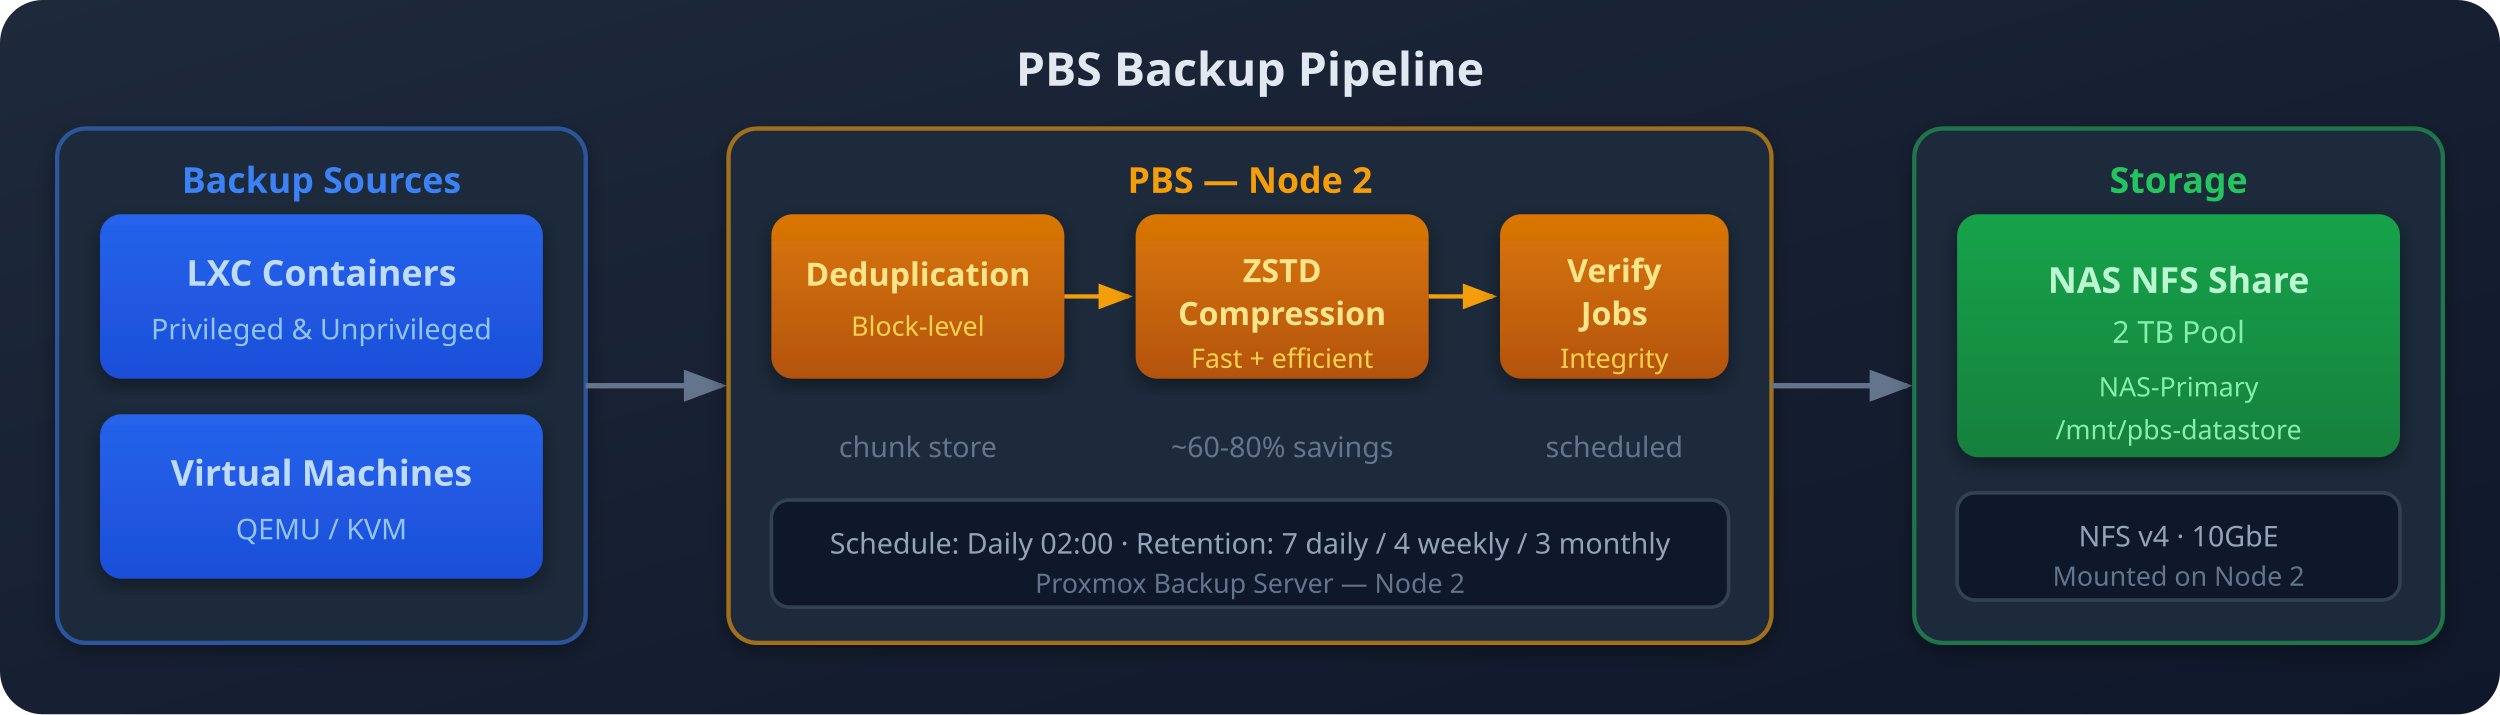
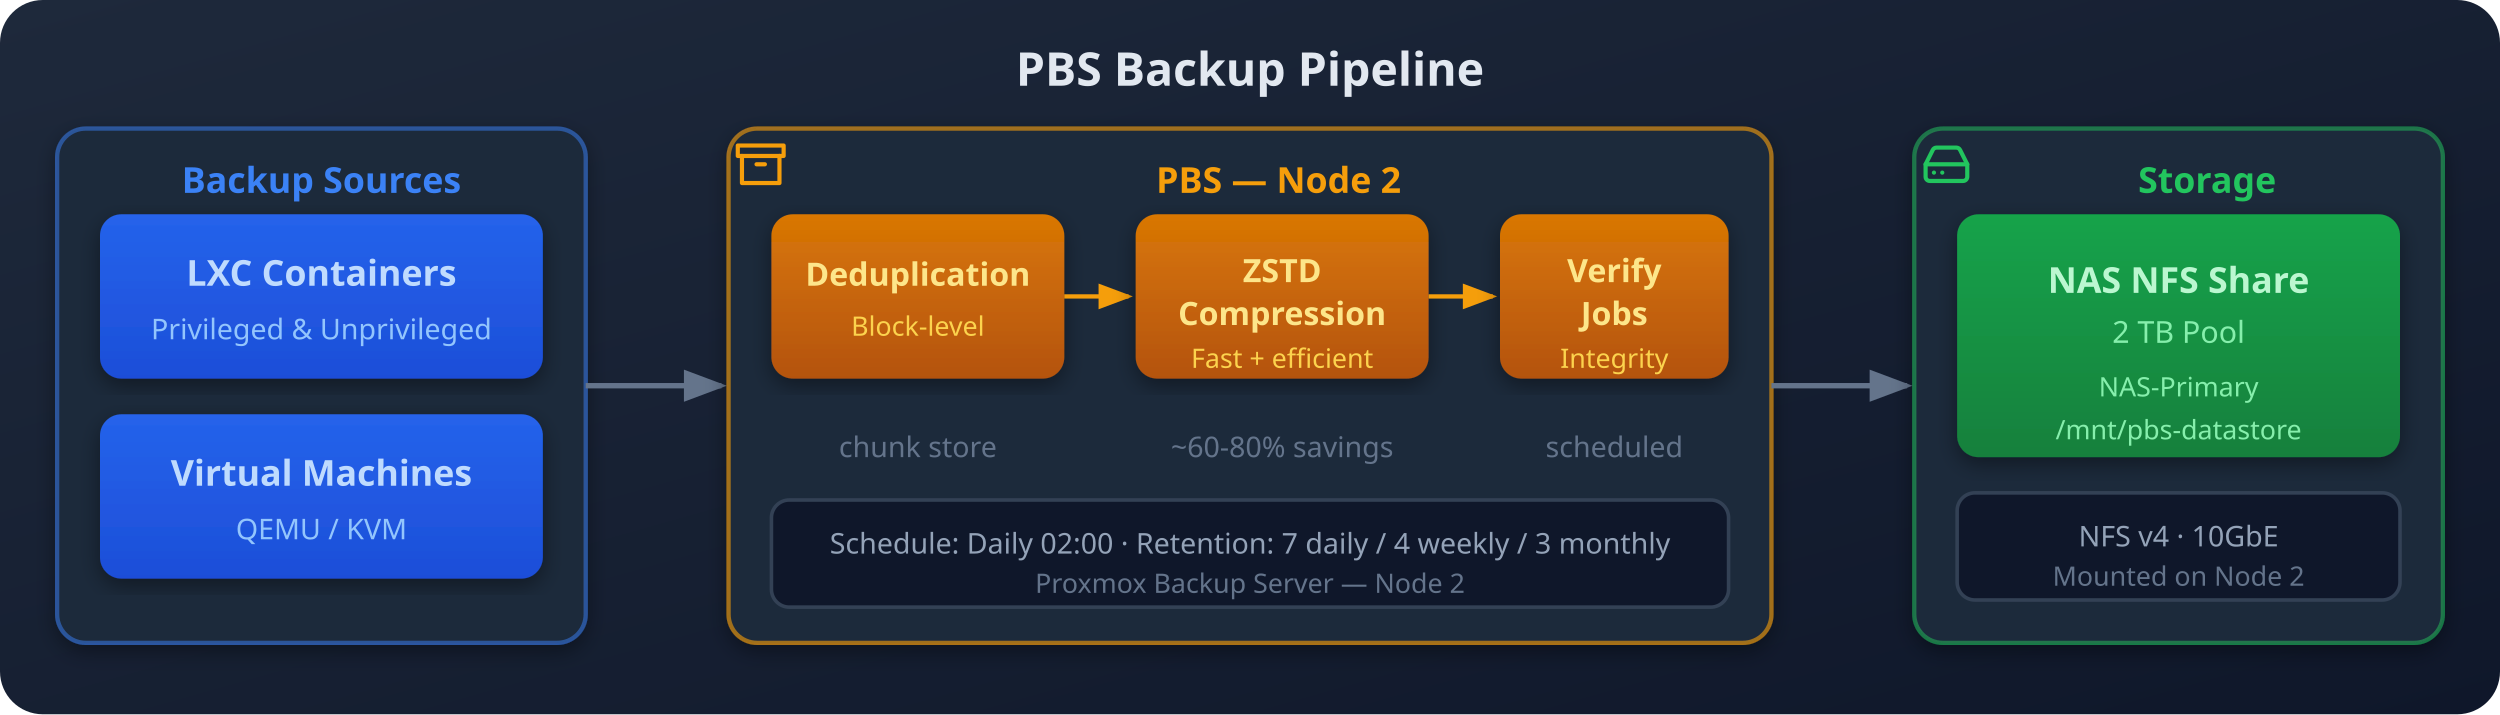
<svg xmlns="http://www.w3.org/2000/svg" viewBox="0 0 700 200" width="700" height="200">
  <defs>
    <linearGradient id="bgGrad" x1="0%" y1="0%" x2="100%" y2="100%">
      <stop offset="0%" style="stop-color:#1e293b;stop-opacity:1" />
      <stop offset="100%" style="stop-color:#0f172a;stop-opacity:1" />
    </linearGradient>
    <linearGradient id="blueGrad" x1="0%" y1="0%" x2="0%" y2="100%">
      <stop offset="0%" style="stop-color:#2563eb;stop-opacity:1" />
      <stop offset="100%" style="stop-color:#1d4ed8;stop-opacity:1" />
    </linearGradient>
    <linearGradient id="amberGrad" x1="0%" y1="0%" x2="0%" y2="100%">
      <stop offset="0%" style="stop-color:#d97706;stop-opacity:1" />
      <stop offset="100%" style="stop-color:#b45309;stop-opacity:1" />
    </linearGradient>
    <linearGradient id="greenGrad" x1="0%" y1="0%" x2="0%" y2="100%">
      <stop offset="0%" style="stop-color:#16a34a;stop-opacity:1" />
      <stop offset="100%" style="stop-color:#15803d;stop-opacity:1" />
    </linearGradient>
    <filter id="shadow" x="-10%" y="-10%" width="120%" height="120%">
      <feDropShadow dx="0" dy="2" stdDeviation="3" flood-color="#000000" flood-opacity="0.4" />
    </filter>
    <marker id="arrowGray" markerWidth="8" markerHeight="6" refX="7" refY="3" orient="auto">
      <polygon points="0 0, 8 3, 0 6" fill="#64748b" />
    </marker>
    <marker id="arrowAmber" markerWidth="8" markerHeight="6" refX="7" refY="3" orient="auto">
      <polygon points="0 0, 8 3, 0 6" fill="#f59e0b" />
    </marker>
+     <symbol id="icon-archive" viewBox="0 0 24 24" fill="none" stroke="currentColor" stroke-width="2" stroke-linecap="round" stroke-linejoin="round">
+       <polyline points="21 8 21 21 3 21 3 8" />
+       <rect x="1" y="3" width="22" height="5" />
+       <line x1="10" y1="12" x2="14" y2="12" />
+     </symbol>
+     <symbol id="icon-hard-drive" viewBox="0 0 24 24" fill="none" stroke="currentColor" stroke-width="2" stroke-linecap="round" stroke-linejoin="round">
+       <line x1="22" y1="12" x2="2" y2="12" />
+       <path d="M5.45 5.11L2 12v6a2 2 0 002 2h16a2 2 0 002-2v-6l-3.45-6.89A2 2 0 0016.76 4H7.24a2 2 0 00-1.79 1.11z" />
+       <line x1="6" y1="16" x2="6.01" y2="16" />
+       <line x1="10" y1="16" x2="10.01" y2="16" />
+     </symbol>
  </defs>
  <rect width="700" height="200" fill="url(#bgGrad)" rx="12" />
  <text x="350" y="24" font-family="'Segoe UI', system-ui, -apple-system, sans-serif" font-size="13" font-weight="600" fill="#e2e8f0" text-anchor="middle">PBS Backup Pipeline</text>
  <rect x="16" y="36" width="148" height="144" rx="8" fill="#1e293b" stroke="#3b82f6" stroke-width="1.2" stroke-opacity="0.5" filter="url(#shadow)" />
  <text x="90" y="54" font-family="'Segoe UI', system-ui, -apple-system, sans-serif" font-size="10" font-weight="600" fill="#3b82f6" text-anchor="middle">Backup Sources</text>
  <rect x="28" y="60" width="124" height="46" rx="6" fill="url(#blueGrad)" filter="url(#shadow)" />
  <text x="90" y="80" font-family="'Segoe UI', system-ui, -apple-system, sans-serif" font-size="10" font-weight="600" fill="#bfdbfe" text-anchor="middle">LXC Containers</text>
  <text x="90" y="95" font-family="'Segoe UI', system-ui, -apple-system, sans-serif" font-size="8" fill="#93c5fd" text-anchor="middle">Privileged &amp; Unprivileged</text>
  <rect x="28" y="116" width="124" height="46" rx="6" fill="url(#blueGrad)" filter="url(#shadow)" />
  <text x="90" y="136" font-family="'Segoe UI', system-ui, -apple-system, sans-serif" font-size="10" font-weight="600" fill="#bfdbfe" text-anchor="middle">Virtual Machines</text>
  <text x="90" y="151" font-family="'Segoe UI', system-ui, -apple-system, sans-serif" font-size="8" fill="#93c5fd" text-anchor="middle">QEMU / KVM</text>
  <line x1="164" y1="108" x2="202" y2="108" stroke="#64748b" stroke-width="1.5" marker-end="url(#arrowGray)" />
  <rect x="204" y="36" width="292" height="144" rx="8" fill="#1e293b" stroke="#f59e0b" stroke-width="1.2" stroke-opacity="0.6" filter="url(#shadow)" />
-   <text x="350" y="54" font-family="'Segoe UI', system-ui, -apple-system, sans-serif" font-size="10" font-weight="600" fill="#f59e0b" text-anchor="middle">PBS — Node 2</text>
+   <use href="#icon-archive" x="206" y="39" width="14" height="14" color="#f59e0b" />
+   <text x="358" y="54" font-family="'Segoe UI', system-ui, -apple-system, sans-serif" font-size="10" font-weight="600" fill="#f59e0b" text-anchor="middle">PBS — Node 2</text>
  <rect x="216" y="60" width="82" height="46" rx="6" fill="url(#amberGrad)" filter="url(#shadow)" />
  <text x="257" y="80" font-family="'Segoe UI', system-ui, -apple-system, sans-serif" font-size="9" font-weight="600" fill="#fde68a" text-anchor="middle">Deduplication</text>
  <text x="257" y="94" font-family="'Segoe UI', system-ui, -apple-system, sans-serif" font-size="7.5" fill="#fcd34d" text-anchor="middle">Block-level</text>
  <line x1="298" y1="83" x2="316" y2="83" stroke="#f59e0b" stroke-width="1.2" marker-end="url(#arrowAmber)" />
  <rect x="318" y="60" width="82" height="46" rx="6" fill="url(#amberGrad)" filter="url(#shadow)" />
  <text x="359" y="79" font-family="'Segoe UI', system-ui, -apple-system, sans-serif" font-size="9" font-weight="600" fill="#fde68a" text-anchor="middle">ZSTD</text>
  <text x="359" y="91" font-family="'Segoe UI', system-ui, -apple-system, sans-serif" font-size="9" font-weight="600" fill="#fde68a" text-anchor="middle">Compression</text>
  <text x="359" y="103" font-family="'Segoe UI', system-ui, -apple-system, sans-serif" font-size="7.5" fill="#fcd34d" text-anchor="middle">Fast + efficient</text>
  <line x1="400" y1="83" x2="418" y2="83" stroke="#f59e0b" stroke-width="1.2" marker-end="url(#arrowAmber)" />
  <rect x="420" y="60" width="64" height="46" rx="6" fill="url(#amberGrad)" filter="url(#shadow)" />
  <text x="452" y="79" font-family="'Segoe UI', system-ui, -apple-system, sans-serif" font-size="9" font-weight="600" fill="#fde68a" text-anchor="middle">Verify</text>
  <text x="452" y="91" font-family="'Segoe UI', system-ui, -apple-system, sans-serif" font-size="9" font-weight="600" fill="#fde68a" text-anchor="middle">Jobs</text>
  <text x="452" y="103" font-family="'Segoe UI', system-ui, -apple-system, sans-serif" font-size="7.5" fill="#fcd34d" text-anchor="middle">Integrity</text>
  <text x="257" y="128" font-family="'Segoe UI', system-ui, -apple-system, sans-serif" font-size="8" fill="#64748b" text-anchor="middle">chunk store</text>
  <text x="359" y="128" font-family="'Segoe UI', system-ui, -apple-system, sans-serif" font-size="8" fill="#64748b" text-anchor="middle">~60-80% savings</text>
  <text x="452" y="128" font-family="'Segoe UI', system-ui, -apple-system, sans-serif" font-size="8" fill="#64748b" text-anchor="middle">scheduled</text>
  <rect x="216" y="140" width="268" height="30" rx="5" fill="#0f172a" stroke="#334155" stroke-width="1" />
  <text x="350" y="155" font-family="'Segoe UI', system-ui, -apple-system, sans-serif" font-size="8" fill="#94a3b8" text-anchor="middle">Schedule: Daily 02:00 · Retention: 7 daily / 4 weekly / 3 monthly</text>
  <text x="350" y="166" font-family="'Segoe UI', system-ui, -apple-system, sans-serif" font-size="7.5" fill="#64748b" text-anchor="middle">Proxmox Backup Server — Node 2</text>
  <line x1="496" y1="108" x2="534" y2="108" stroke="#64748b" stroke-width="1.5" marker-end="url(#arrowGray)" />
  <rect x="536" y="36" width="148" height="144" rx="8" fill="#1e293b" stroke="#22c55e" stroke-width="1.2" stroke-opacity="0.5" filter="url(#shadow)" />
-   <text x="610" y="54" font-family="'Segoe UI', system-ui, -apple-system, sans-serif" font-size="10" font-weight="600" fill="#22c55e" text-anchor="middle">Storage</text>
+   <use href="#icon-hard-drive" x="538" y="39" width="14" height="14" color="#22c55e" />
+   <text x="618" y="54" font-family="'Segoe UI', system-ui, -apple-system, sans-serif" font-size="10" font-weight="600" fill="#22c55e" text-anchor="middle">Storage</text>
  <rect x="548" y="60" width="124" height="68" rx="6" fill="url(#greenGrad)" filter="url(#shadow)" />
  <text x="610" y="82" font-family="'Segoe UI', system-ui, -apple-system, sans-serif" font-size="10" font-weight="600" fill="#bbf7d0" text-anchor="middle">NAS NFS Share</text>
  <text x="610" y="96" font-family="'Segoe UI', system-ui, -apple-system, sans-serif" font-size="8.5" fill="#86efac" text-anchor="middle">2 TB Pool</text>
  <text x="610" y="111" font-family="'Segoe UI', system-ui, -apple-system, sans-serif" font-size="7.5" fill="#86efac" text-anchor="middle">NAS-Primary</text>
  <text x="610" y="123" font-family="'Segoe UI', system-ui, -apple-system, sans-serif" font-size="7.5" fill="#86efac" text-anchor="middle">/mnt/pbs-datastore</text>
  <rect x="548" y="138" width="124" height="30" rx="5" fill="#0f172a" stroke="#334155" stroke-width="1" />
  <text x="610" y="153" font-family="'Segoe UI', system-ui, -apple-system, sans-serif" font-size="8" fill="#94a3b8" text-anchor="middle">NFS v4 · 10GbE</text>
  <text x="610" y="164" font-family="'Segoe UI', system-ui, -apple-system, sans-serif" font-size="7.5" fill="#64748b" text-anchor="middle">Mounted on Node 2</text>
</svg>
